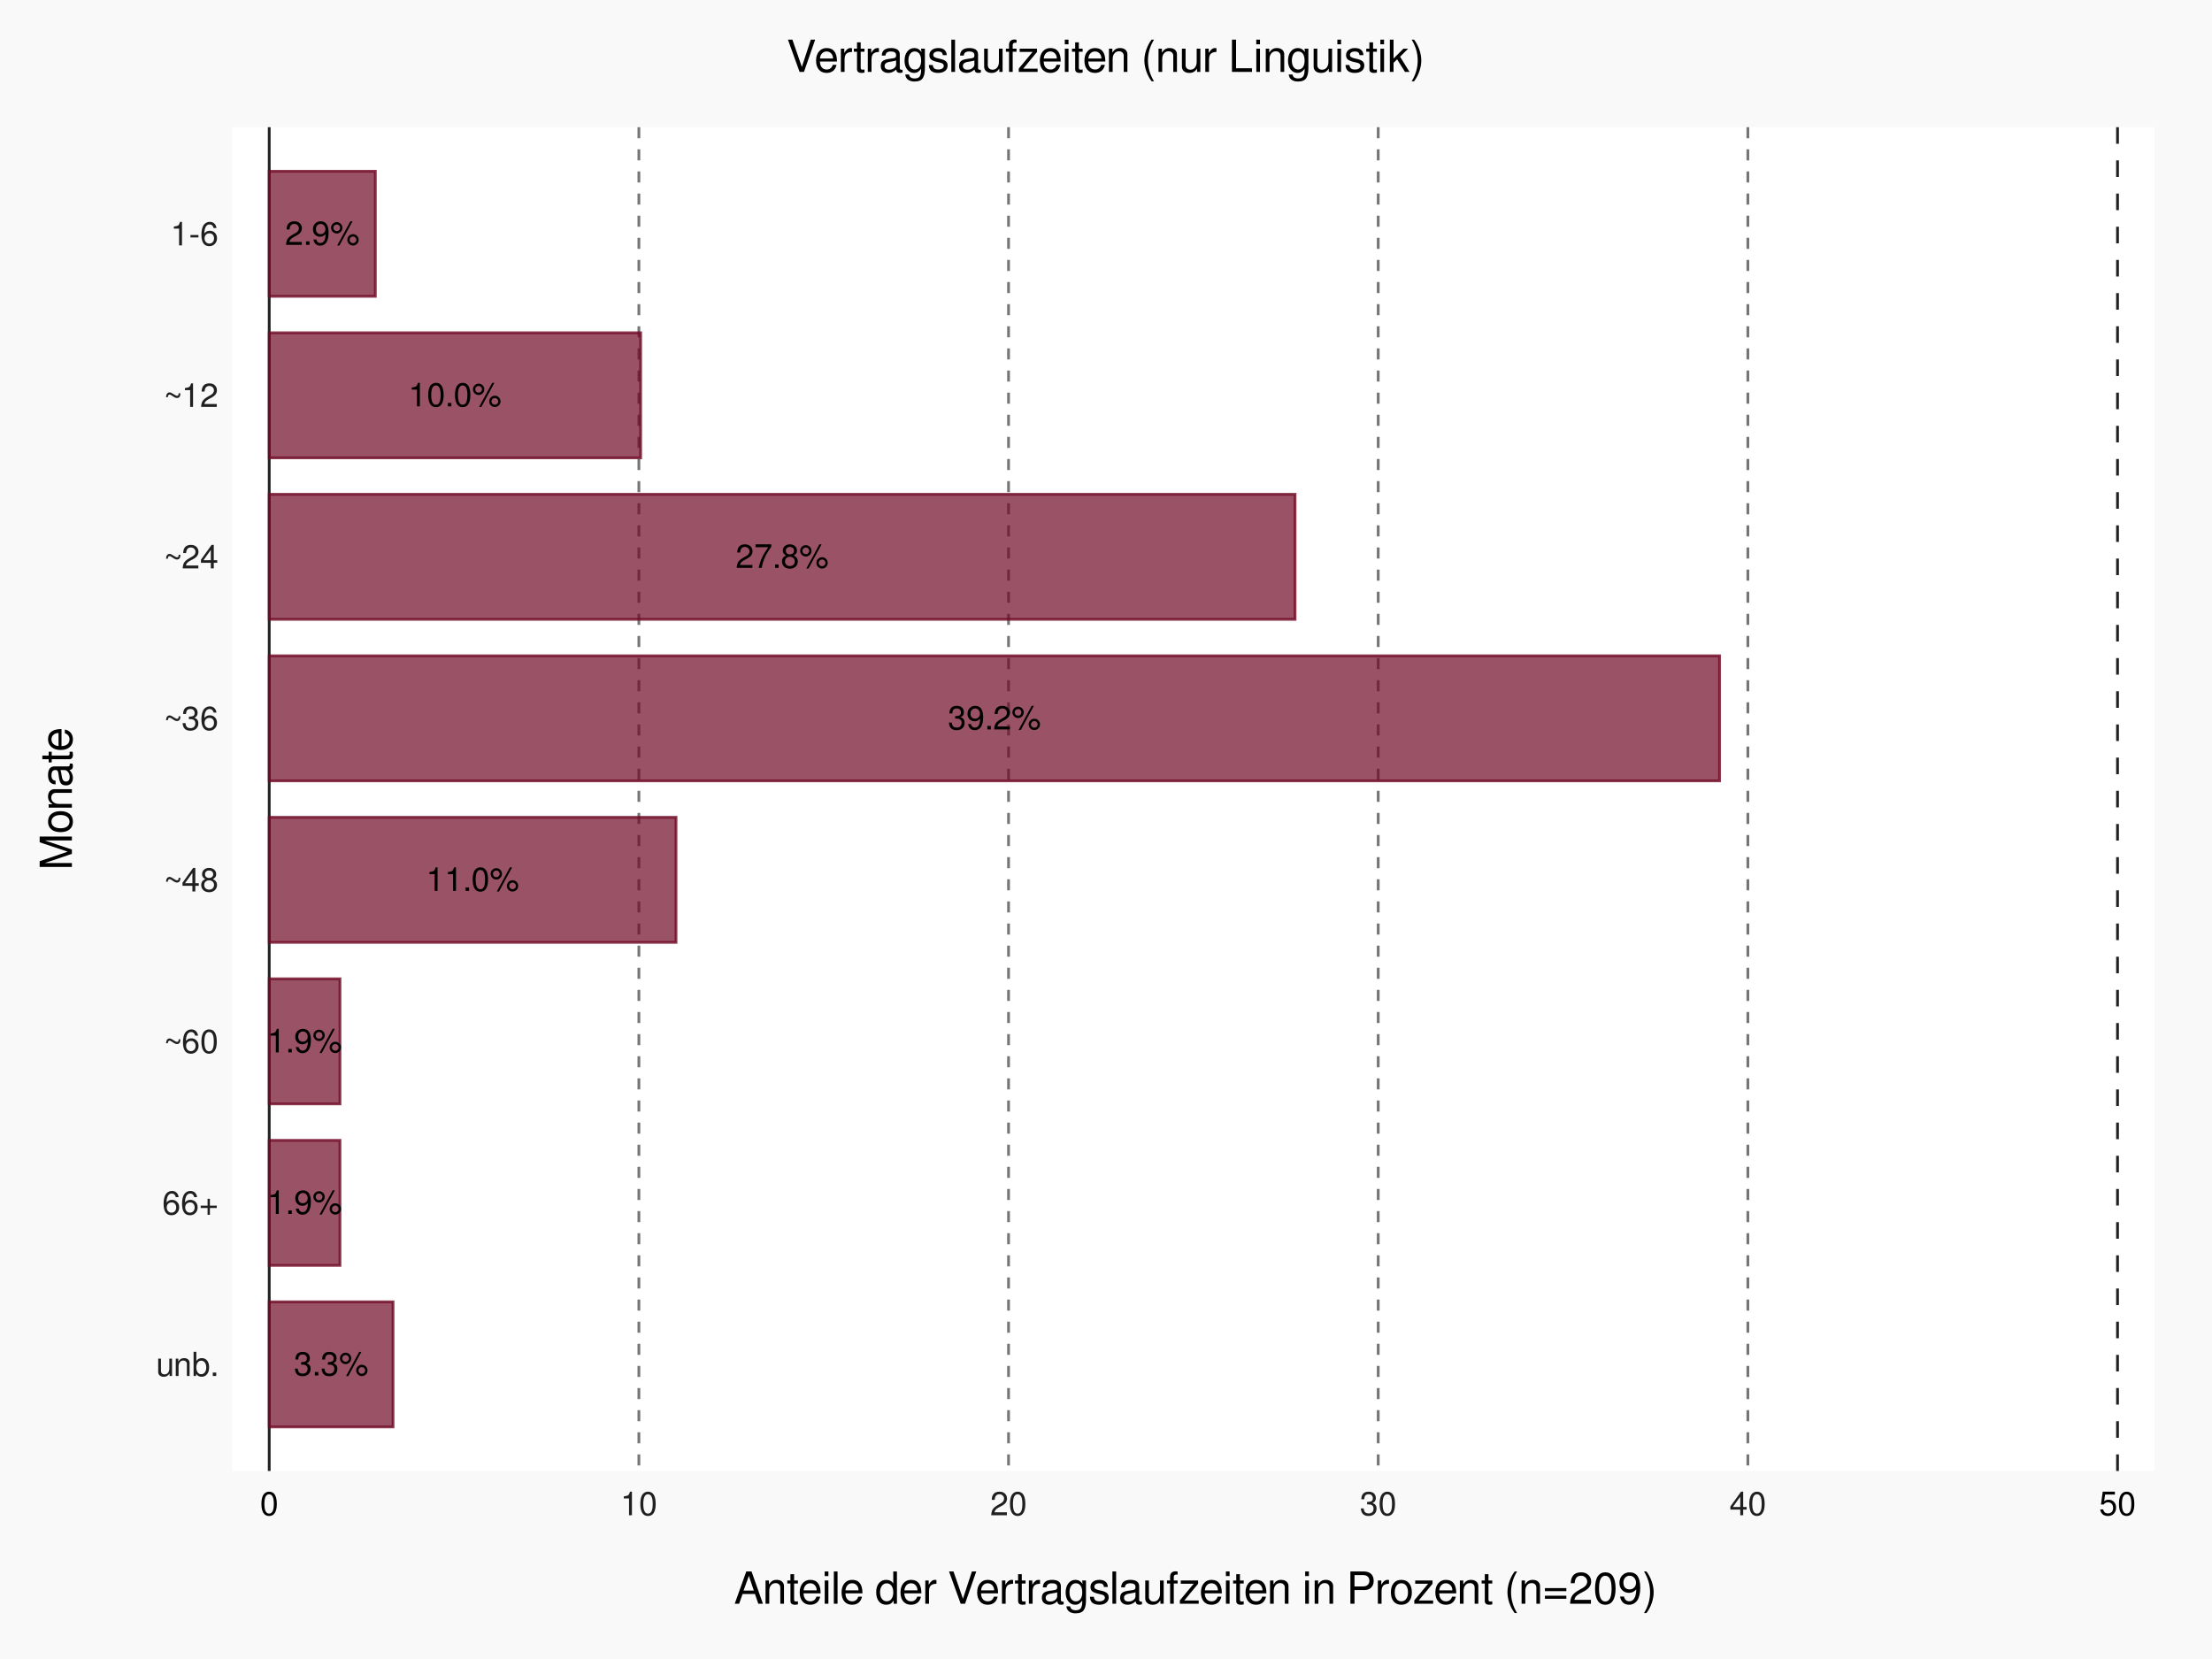
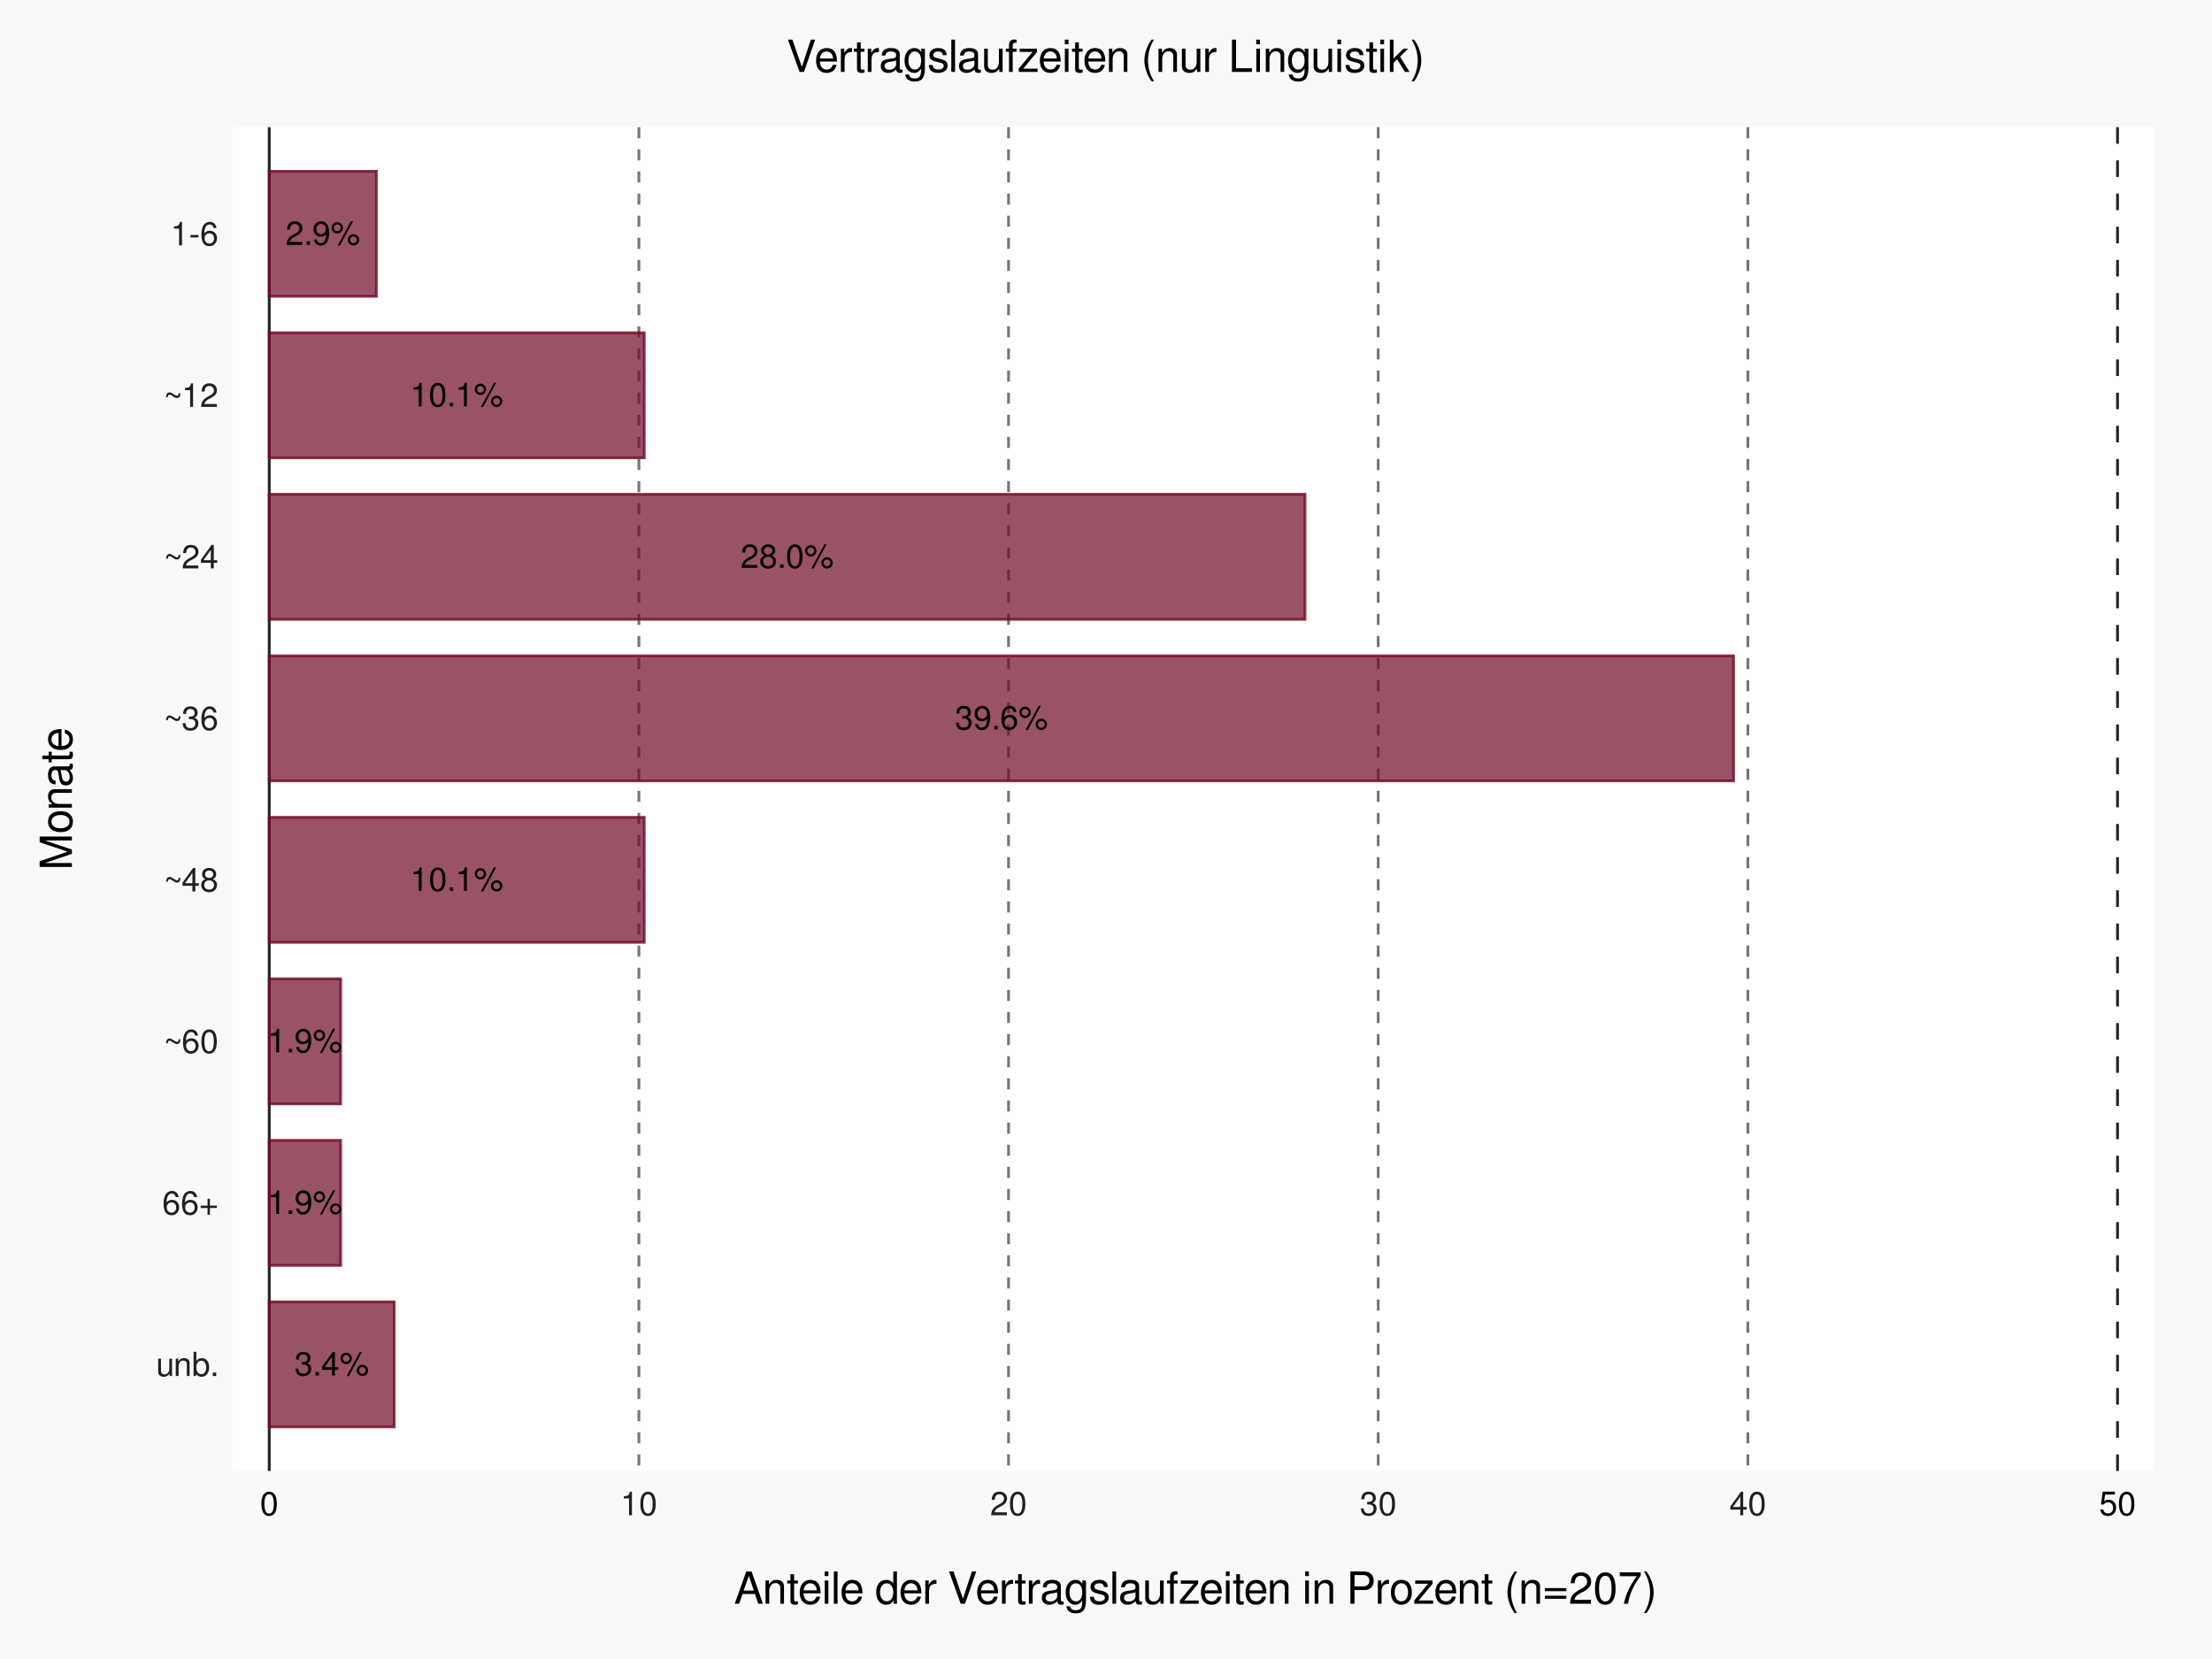
- <svg xmlns="http://www.w3.org/2000/svg" id="chart-a310301b-b077-4d25-8ea5-ded329e4a7bb" class="pygal-chart" viewBox="0 0 800 600">
+ <svg xmlns="http://www.w3.org/2000/svg" id="chart-ef62ea34-29da-4845-b0b5-f25ddbce0c93" class="pygal-chart" viewBox="0 0 800 600">
  <defs>
-     <style type="text/css">#chart-a310301b-b077-4d25-8ea5-ded329e4a7bb{-webkit-user-select:none;-webkit-font-smoothing:antialiased;font-family:FreeSans}#chart-a310301b-b077-4d25-8ea5-ded329e4a7bb .title{font-family:FreeSans;font-size:16px}#chart-a310301b-b077-4d25-8ea5-ded329e4a7bb .legends .legend text{font-family:FreeSans;font-size:14px}#chart-a310301b-b077-4d25-8ea5-ded329e4a7bb .axis text{font-family:FreeSans;font-size:12px}#chart-a310301b-b077-4d25-8ea5-ded329e4a7bb .axis text.major{font-family:FreeSans;font-size:12px}#chart-a310301b-b077-4d25-8ea5-ded329e4a7bb .text-overlay text.value{font-family:FreeSans;font-size:12px}#chart-a310301b-b077-4d25-8ea5-ded329e4a7bb .text-overlay text.label{font-family:FreeSans;font-size:12px}#chart-a310301b-b077-4d25-8ea5-ded329e4a7bb .tooltip{font-family:FreeSans;font-size:14px}#chart-a310301b-b077-4d25-8ea5-ded329e4a7bb text.no_data{font-family:FreeSans;font-size:64px}
- #chart-a310301b-b077-4d25-8ea5-ded329e4a7bb{background-color:rgba(249,249,249,1)}#chart-a310301b-b077-4d25-8ea5-ded329e4a7bb path,#chart-a310301b-b077-4d25-8ea5-ded329e4a7bb line,#chart-a310301b-b077-4d25-8ea5-ded329e4a7bb rect,#chart-a310301b-b077-4d25-8ea5-ded329e4a7bb circle{-webkit-transition:150ms;-moz-transition:150ms;transition:150ms}#chart-a310301b-b077-4d25-8ea5-ded329e4a7bb .graph &gt; .background{fill:rgba(249,249,249,1)}#chart-a310301b-b077-4d25-8ea5-ded329e4a7bb .plot &gt; .background{fill:rgba(255,255,255,1)}#chart-a310301b-b077-4d25-8ea5-ded329e4a7bb .graph{fill:rgba(0,0,0,.87)}#chart-a310301b-b077-4d25-8ea5-ded329e4a7bb text.no_data{fill:rgba(0,0,0,1)}#chart-a310301b-b077-4d25-8ea5-ded329e4a7bb .title{fill:rgba(0,0,0,1)}#chart-a310301b-b077-4d25-8ea5-ded329e4a7bb .legends .legend text{fill:rgba(0,0,0,.87)}#chart-a310301b-b077-4d25-8ea5-ded329e4a7bb .legends .legend:hover text{fill:rgba(0,0,0,1)}#chart-a310301b-b077-4d25-8ea5-ded329e4a7bb .axis .line{stroke:rgba(0,0,0,1)}#chart-a310301b-b077-4d25-8ea5-ded329e4a7bb .axis .guide.line{stroke:rgba(0,0,0,.54)}#chart-a310301b-b077-4d25-8ea5-ded329e4a7bb .axis .major.line{stroke:rgba(0,0,0,.87)}#chart-a310301b-b077-4d25-8ea5-ded329e4a7bb .axis text.major{fill:rgba(0,0,0,1)}#chart-a310301b-b077-4d25-8ea5-ded329e4a7bb .axis.y .guides:hover .guide.line,#chart-a310301b-b077-4d25-8ea5-ded329e4a7bb .line-graph .axis.x .guides:hover .guide.line,#chart-a310301b-b077-4d25-8ea5-ded329e4a7bb .stackedline-graph .axis.x .guides:hover .guide.line,#chart-a310301b-b077-4d25-8ea5-ded329e4a7bb .xy-graph .axis.x .guides:hover .guide.line{stroke:rgba(0,0,0,1)}#chart-a310301b-b077-4d25-8ea5-ded329e4a7bb .axis .guides:hover text{fill:rgba(0,0,0,1)}#chart-a310301b-b077-4d25-8ea5-ded329e4a7bb .reactive{fill-opacity:.7;stroke-opacity:.8}#chart-a310301b-b077-4d25-8ea5-ded329e4a7bb .ci{stroke:rgba(0,0,0,.87)}#chart-a310301b-b077-4d25-8ea5-ded329e4a7bb .reactive.active,#chart-a310301b-b077-4d25-8ea5-ded329e4a7bb .active .reactive{fill-opacity:.8;stroke-opacity:.9;stroke-width:4}#chart-a310301b-b077-4d25-8ea5-ded329e4a7bb .ci .reactive.active{stroke-width:1.5}#chart-a310301b-b077-4d25-8ea5-ded329e4a7bb .series text{fill:rgba(0,0,0,1)}#chart-a310301b-b077-4d25-8ea5-ded329e4a7bb .tooltip rect{fill:rgba(255,255,255,1);stroke:rgba(0,0,0,1);-webkit-transition:opacity 150ms;-moz-transition:opacity 150ms;transition:opacity 150ms}#chart-a310301b-b077-4d25-8ea5-ded329e4a7bb .tooltip .label{fill:rgba(0,0,0,.87)}#chart-a310301b-b077-4d25-8ea5-ded329e4a7bb .tooltip .label{fill:rgba(0,0,0,.87)}#chart-a310301b-b077-4d25-8ea5-ded329e4a7bb .tooltip .legend{font-size:.8em;fill:rgba(0,0,0,.54)}#chart-a310301b-b077-4d25-8ea5-ded329e4a7bb .tooltip .x_label{font-size:.6em;fill:rgba(0,0,0,1)}#chart-a310301b-b077-4d25-8ea5-ded329e4a7bb .tooltip .xlink{font-size:.5em;text-decoration:underline}#chart-a310301b-b077-4d25-8ea5-ded329e4a7bb .tooltip .value{font-size:1.5em}#chart-a310301b-b077-4d25-8ea5-ded329e4a7bb .bound{font-size:.5em}#chart-a310301b-b077-4d25-8ea5-ded329e4a7bb .max-value{font-size:.75em;fill:rgba(0,0,0,.54)}#chart-a310301b-b077-4d25-8ea5-ded329e4a7bb .map-element{fill:rgba(255,255,255,1);stroke:rgba(0,0,0,.54) !important}#chart-a310301b-b077-4d25-8ea5-ded329e4a7bb .map-element .reactive{fill-opacity:inherit;stroke-opacity:inherit}#chart-a310301b-b077-4d25-8ea5-ded329e4a7bb .color-0,#chart-a310301b-b077-4d25-8ea5-ded329e4a7bb .color-0 a:visited{stroke:#700925;fill:#700925}#chart-a310301b-b077-4d25-8ea5-ded329e4a7bb .text-overlay .color-0 text{fill:black}
- #chart-a310301b-b077-4d25-8ea5-ded329e4a7bb text.no_data{text-anchor:middle}#chart-a310301b-b077-4d25-8ea5-ded329e4a7bb .guide.line{fill:none}#chart-a310301b-b077-4d25-8ea5-ded329e4a7bb .centered{text-anchor:middle}#chart-a310301b-b077-4d25-8ea5-ded329e4a7bb .title{text-anchor:middle}#chart-a310301b-b077-4d25-8ea5-ded329e4a7bb .legends .legend text{fill-opacity:1}#chart-a310301b-b077-4d25-8ea5-ded329e4a7bb .axis.x text{text-anchor:middle}#chart-a310301b-b077-4d25-8ea5-ded329e4a7bb .axis.x:not(.web) text[transform]{text-anchor:start}#chart-a310301b-b077-4d25-8ea5-ded329e4a7bb .axis.x:not(.web) text[transform].backwards{text-anchor:end}#chart-a310301b-b077-4d25-8ea5-ded329e4a7bb .axis.y text{text-anchor:end}#chart-a310301b-b077-4d25-8ea5-ded329e4a7bb .axis.y text[transform].backwards{text-anchor:start}#chart-a310301b-b077-4d25-8ea5-ded329e4a7bb .axis.y2 text{text-anchor:start}#chart-a310301b-b077-4d25-8ea5-ded329e4a7bb .axis.y2 text[transform].backwards{text-anchor:end}#chart-a310301b-b077-4d25-8ea5-ded329e4a7bb .axis .guide.line{stroke-dasharray:4,4}#chart-a310301b-b077-4d25-8ea5-ded329e4a7bb .axis .major.guide.line{stroke-dasharray:6,6}#chart-a310301b-b077-4d25-8ea5-ded329e4a7bb .horizontal .axis.y .guide.line,#chart-a310301b-b077-4d25-8ea5-ded329e4a7bb .horizontal .axis.y2 .guide.line,#chart-a310301b-b077-4d25-8ea5-ded329e4a7bb .vertical .axis.x .guide.line{opacity:0}#chart-a310301b-b077-4d25-8ea5-ded329e4a7bb .horizontal .axis.always_show .guide.line,#chart-a310301b-b077-4d25-8ea5-ded329e4a7bb .vertical .axis.always_show .guide.line{opacity:1 !important}#chart-a310301b-b077-4d25-8ea5-ded329e4a7bb .axis.y .guides:hover .guide.line,#chart-a310301b-b077-4d25-8ea5-ded329e4a7bb .axis.y2 .guides:hover .guide.line,#chart-a310301b-b077-4d25-8ea5-ded329e4a7bb .axis.x .guides:hover .guide.line{opacity:1}#chart-a310301b-b077-4d25-8ea5-ded329e4a7bb .axis .guides:hover text{opacity:1}#chart-a310301b-b077-4d25-8ea5-ded329e4a7bb .nofill{fill:none}#chart-a310301b-b077-4d25-8ea5-ded329e4a7bb .subtle-fill{fill-opacity:.2}#chart-a310301b-b077-4d25-8ea5-ded329e4a7bb .dot{stroke-width:1px;fill-opacity:1}#chart-a310301b-b077-4d25-8ea5-ded329e4a7bb .dot.active{stroke-width:5px}#chart-a310301b-b077-4d25-8ea5-ded329e4a7bb .dot.negative{fill:transparent}#chart-a310301b-b077-4d25-8ea5-ded329e4a7bb text,#chart-a310301b-b077-4d25-8ea5-ded329e4a7bb tspan{stroke:none !important}#chart-a310301b-b077-4d25-8ea5-ded329e4a7bb .series text.active{opacity:1}#chart-a310301b-b077-4d25-8ea5-ded329e4a7bb .tooltip rect{fill-opacity:.95;stroke-width:.5}#chart-a310301b-b077-4d25-8ea5-ded329e4a7bb .tooltip text{fill-opacity:1}#chart-a310301b-b077-4d25-8ea5-ded329e4a7bb .showable{visibility:hidden}#chart-a310301b-b077-4d25-8ea5-ded329e4a7bb .showable.shown{visibility:visible}#chart-a310301b-b077-4d25-8ea5-ded329e4a7bb .gauge-background{fill:rgba(229,229,229,1);stroke:none}#chart-a310301b-b077-4d25-8ea5-ded329e4a7bb .bg-lines{stroke:rgba(249,249,249,1);stroke-width:2px}</style>
+     <style type="text/css">#chart-ef62ea34-29da-4845-b0b5-f25ddbce0c93{-webkit-user-select:none;-webkit-font-smoothing:antialiased;font-family:FreeSans}#chart-ef62ea34-29da-4845-b0b5-f25ddbce0c93 .title{font-family:FreeSans;font-size:16px}#chart-ef62ea34-29da-4845-b0b5-f25ddbce0c93 .legends .legend text{font-family:FreeSans;font-size:14px}#chart-ef62ea34-29da-4845-b0b5-f25ddbce0c93 .axis text{font-family:FreeSans;font-size:12px}#chart-ef62ea34-29da-4845-b0b5-f25ddbce0c93 .axis text.major{font-family:FreeSans;font-size:12px}#chart-ef62ea34-29da-4845-b0b5-f25ddbce0c93 .text-overlay text.value{font-family:FreeSans;font-size:12px}#chart-ef62ea34-29da-4845-b0b5-f25ddbce0c93 .text-overlay text.label{font-family:FreeSans;font-size:12px}#chart-ef62ea34-29da-4845-b0b5-f25ddbce0c93 .tooltip{font-family:FreeSans;font-size:14px}#chart-ef62ea34-29da-4845-b0b5-f25ddbce0c93 text.no_data{font-family:FreeSans;font-size:64px}
+ #chart-ef62ea34-29da-4845-b0b5-f25ddbce0c93{background-color:rgba(249,249,249,1)}#chart-ef62ea34-29da-4845-b0b5-f25ddbce0c93 path,#chart-ef62ea34-29da-4845-b0b5-f25ddbce0c93 line,#chart-ef62ea34-29da-4845-b0b5-f25ddbce0c93 rect,#chart-ef62ea34-29da-4845-b0b5-f25ddbce0c93 circle{-webkit-transition:150ms;-moz-transition:150ms;transition:150ms}#chart-ef62ea34-29da-4845-b0b5-f25ddbce0c93 .graph &gt; .background{fill:rgba(249,249,249,1)}#chart-ef62ea34-29da-4845-b0b5-f25ddbce0c93 .plot &gt; .background{fill:rgba(255,255,255,1)}#chart-ef62ea34-29da-4845-b0b5-f25ddbce0c93 .graph{fill:rgba(0,0,0,.87)}#chart-ef62ea34-29da-4845-b0b5-f25ddbce0c93 text.no_data{fill:rgba(0,0,0,1)}#chart-ef62ea34-29da-4845-b0b5-f25ddbce0c93 .title{fill:rgba(0,0,0,1)}#chart-ef62ea34-29da-4845-b0b5-f25ddbce0c93 .legends .legend text{fill:rgba(0,0,0,.87)}#chart-ef62ea34-29da-4845-b0b5-f25ddbce0c93 .legends .legend:hover text{fill:rgba(0,0,0,1)}#chart-ef62ea34-29da-4845-b0b5-f25ddbce0c93 .axis .line{stroke:rgba(0,0,0,1)}#chart-ef62ea34-29da-4845-b0b5-f25ddbce0c93 .axis .guide.line{stroke:rgba(0,0,0,.54)}#chart-ef62ea34-29da-4845-b0b5-f25ddbce0c93 .axis .major.line{stroke:rgba(0,0,0,.87)}#chart-ef62ea34-29da-4845-b0b5-f25ddbce0c93 .axis text.major{fill:rgba(0,0,0,1)}#chart-ef62ea34-29da-4845-b0b5-f25ddbce0c93 .axis.y .guides:hover .guide.line,#chart-ef62ea34-29da-4845-b0b5-f25ddbce0c93 .line-graph .axis.x .guides:hover .guide.line,#chart-ef62ea34-29da-4845-b0b5-f25ddbce0c93 .stackedline-graph .axis.x .guides:hover .guide.line,#chart-ef62ea34-29da-4845-b0b5-f25ddbce0c93 .xy-graph .axis.x .guides:hover .guide.line{stroke:rgba(0,0,0,1)}#chart-ef62ea34-29da-4845-b0b5-f25ddbce0c93 .axis .guides:hover text{fill:rgba(0,0,0,1)}#chart-ef62ea34-29da-4845-b0b5-f25ddbce0c93 .reactive{fill-opacity:.7;stroke-opacity:.8}#chart-ef62ea34-29da-4845-b0b5-f25ddbce0c93 .ci{stroke:rgba(0,0,0,.87)}#chart-ef62ea34-29da-4845-b0b5-f25ddbce0c93 .reactive.active,#chart-ef62ea34-29da-4845-b0b5-f25ddbce0c93 .active .reactive{fill-opacity:.8;stroke-opacity:.9;stroke-width:4}#chart-ef62ea34-29da-4845-b0b5-f25ddbce0c93 .ci .reactive.active{stroke-width:1.5}#chart-ef62ea34-29da-4845-b0b5-f25ddbce0c93 .series text{fill:rgba(0,0,0,1)}#chart-ef62ea34-29da-4845-b0b5-f25ddbce0c93 .tooltip rect{fill:rgba(255,255,255,1);stroke:rgba(0,0,0,1);-webkit-transition:opacity 150ms;-moz-transition:opacity 150ms;transition:opacity 150ms}#chart-ef62ea34-29da-4845-b0b5-f25ddbce0c93 .tooltip .label{fill:rgba(0,0,0,.87)}#chart-ef62ea34-29da-4845-b0b5-f25ddbce0c93 .tooltip .label{fill:rgba(0,0,0,.87)}#chart-ef62ea34-29da-4845-b0b5-f25ddbce0c93 .tooltip .legend{font-size:.8em;fill:rgba(0,0,0,.54)}#chart-ef62ea34-29da-4845-b0b5-f25ddbce0c93 .tooltip .x_label{font-size:.6em;fill:rgba(0,0,0,1)}#chart-ef62ea34-29da-4845-b0b5-f25ddbce0c93 .tooltip .xlink{font-size:.5em;text-decoration:underline}#chart-ef62ea34-29da-4845-b0b5-f25ddbce0c93 .tooltip .value{font-size:1.5em}#chart-ef62ea34-29da-4845-b0b5-f25ddbce0c93 .bound{font-size:.5em}#chart-ef62ea34-29da-4845-b0b5-f25ddbce0c93 .max-value{font-size:.75em;fill:rgba(0,0,0,.54)}#chart-ef62ea34-29da-4845-b0b5-f25ddbce0c93 .map-element{fill:rgba(255,255,255,1);stroke:rgba(0,0,0,.54) !important}#chart-ef62ea34-29da-4845-b0b5-f25ddbce0c93 .map-element .reactive{fill-opacity:inherit;stroke-opacity:inherit}#chart-ef62ea34-29da-4845-b0b5-f25ddbce0c93 .color-0,#chart-ef62ea34-29da-4845-b0b5-f25ddbce0c93 .color-0 a:visited{stroke:#700925;fill:#700925}#chart-ef62ea34-29da-4845-b0b5-f25ddbce0c93 .text-overlay .color-0 text{fill:black}
+ #chart-ef62ea34-29da-4845-b0b5-f25ddbce0c93 text.no_data{text-anchor:middle}#chart-ef62ea34-29da-4845-b0b5-f25ddbce0c93 .guide.line{fill:none}#chart-ef62ea34-29da-4845-b0b5-f25ddbce0c93 .centered{text-anchor:middle}#chart-ef62ea34-29da-4845-b0b5-f25ddbce0c93 .title{text-anchor:middle}#chart-ef62ea34-29da-4845-b0b5-f25ddbce0c93 .legends .legend text{fill-opacity:1}#chart-ef62ea34-29da-4845-b0b5-f25ddbce0c93 .axis.x text{text-anchor:middle}#chart-ef62ea34-29da-4845-b0b5-f25ddbce0c93 .axis.x:not(.web) text[transform]{text-anchor:start}#chart-ef62ea34-29da-4845-b0b5-f25ddbce0c93 .axis.x:not(.web) text[transform].backwards{text-anchor:end}#chart-ef62ea34-29da-4845-b0b5-f25ddbce0c93 .axis.y text{text-anchor:end}#chart-ef62ea34-29da-4845-b0b5-f25ddbce0c93 .axis.y text[transform].backwards{text-anchor:start}#chart-ef62ea34-29da-4845-b0b5-f25ddbce0c93 .axis.y2 text{text-anchor:start}#chart-ef62ea34-29da-4845-b0b5-f25ddbce0c93 .axis.y2 text[transform].backwards{text-anchor:end}#chart-ef62ea34-29da-4845-b0b5-f25ddbce0c93 .axis .guide.line{stroke-dasharray:4,4}#chart-ef62ea34-29da-4845-b0b5-f25ddbce0c93 .axis .major.guide.line{stroke-dasharray:6,6}#chart-ef62ea34-29da-4845-b0b5-f25ddbce0c93 .horizontal .axis.y .guide.line,#chart-ef62ea34-29da-4845-b0b5-f25ddbce0c93 .horizontal .axis.y2 .guide.line,#chart-ef62ea34-29da-4845-b0b5-f25ddbce0c93 .vertical .axis.x .guide.line{opacity:0}#chart-ef62ea34-29da-4845-b0b5-f25ddbce0c93 .horizontal .axis.always_show .guide.line,#chart-ef62ea34-29da-4845-b0b5-f25ddbce0c93 .vertical .axis.always_show .guide.line{opacity:1 !important}#chart-ef62ea34-29da-4845-b0b5-f25ddbce0c93 .axis.y .guides:hover .guide.line,#chart-ef62ea34-29da-4845-b0b5-f25ddbce0c93 .axis.y2 .guides:hover .guide.line,#chart-ef62ea34-29da-4845-b0b5-f25ddbce0c93 .axis.x .guides:hover .guide.line{opacity:1}#chart-ef62ea34-29da-4845-b0b5-f25ddbce0c93 .axis .guides:hover text{opacity:1}#chart-ef62ea34-29da-4845-b0b5-f25ddbce0c93 .nofill{fill:none}#chart-ef62ea34-29da-4845-b0b5-f25ddbce0c93 .subtle-fill{fill-opacity:.2}#chart-ef62ea34-29da-4845-b0b5-f25ddbce0c93 .dot{stroke-width:1px;fill-opacity:1}#chart-ef62ea34-29da-4845-b0b5-f25ddbce0c93 .dot.active{stroke-width:5px}#chart-ef62ea34-29da-4845-b0b5-f25ddbce0c93 .dot.negative{fill:transparent}#chart-ef62ea34-29da-4845-b0b5-f25ddbce0c93 text,#chart-ef62ea34-29da-4845-b0b5-f25ddbce0c93 tspan{stroke:none !important}#chart-ef62ea34-29da-4845-b0b5-f25ddbce0c93 .series text.active{opacity:1}#chart-ef62ea34-29da-4845-b0b5-f25ddbce0c93 .tooltip rect{fill-opacity:.95;stroke-width:.5}#chart-ef62ea34-29da-4845-b0b5-f25ddbce0c93 .tooltip text{fill-opacity:1}#chart-ef62ea34-29da-4845-b0b5-f25ddbce0c93 .showable{visibility:hidden}#chart-ef62ea34-29da-4845-b0b5-f25ddbce0c93 .showable.shown{visibility:visible}#chart-ef62ea34-29da-4845-b0b5-f25ddbce0c93 .gauge-background{fill:rgba(229,229,229,1);stroke:none}#chart-ef62ea34-29da-4845-b0b5-f25ddbce0c93 .bg-lines{stroke:rgba(249,249,249,1);stroke-width:2px}</style>
  </defs>
  <g class="graph horizontalbar-graph horizontal">
    <rect x="0" y="0" width="800" height="600" class="background" />
    <g transform="translate(84, 46)" class="plot">
      <rect x="0" y="0" width="695.2" height="486" class="background" />
      <g class="axis y">
        <g class="guides">
          <text x="-5" y="451.647" class="">unb.</text>
        </g>
        <g class="guides">
          <text x="-5" y="393.234" class="">66+</text>
        </g>
        <g class="guides">
          <text x="-5" y="334.82" class="">~60</text>
        </g>
        <g class="guides">
          <text x="-5" y="276.407" class="">~48</text>
        </g>
        <g class="guides">
          <text x="-5" y="217.993" class="">~36</text>
        </g>
        <g class="guides">
          <text x="-5" y="159.58" class="">~24</text>
        </g>
        <g class="guides">
          <text x="-5" y="101.166" class="">~12</text>
        </g>
        <g class="guides">
          <text x="-5" y="42.753" class="">1-6</text>
        </g>
      </g>
      <g class="axis x always_show">
        <g class="guides">
          <path d="M13.369 0 v486" class="axis major line" />
          <text x="13.369" y="502.0" class="major">0</text>
        </g>
        <g class="guides">
          <path d="M147.062 0 v486" class="guide line" />
          <text x="147.062" y="502.0" class="">10</text>
        </g>
        <g class="guides">
          <path d="M280.754 0 v486" class="guide line" />
          <text x="280.754" y="502.0" class="">20</text>
        </g>
        <g class="guides">
          <path d="M414.446 0 v486" class="guide line" />
          <text x="414.446" y="502.0" class="">30</text>
        </g>
        <g class="guides">
          <path d="M548.138 0 v486" class="guide line" />
          <text x="548.138" y="502.0" class="">40</text>
        </g>
        <g class="guides">
          <path d="M681.831 0 v486" class="major guide line" />
          <text x="681.831" y="502.0" class="major">50</text>
        </g>
      </g>
      <g class="series serie-0 color-0">
        <g class="bars">
          <g class="bar">
-             <rect x="13.369" y="424.829" rx="0" ry="0" width="44.777" height="45.235" class="rect reactive tooltip-trigger" />
+             <rect x="13.369" y="424.829" rx="0" ry="0" width="45.21" height="45.235" class="rect reactive tooltip-trigger" />
          </g>
          <g class="bar">
-             <rect x="13.369" y="366.416" rx="0" ry="0" width="25.587" height="45.235" class="rect reactive tooltip-trigger" />
+             <rect x="13.369" y="366.416" rx="0" ry="0" width="25.834" height="45.235" class="rect reactive tooltip-trigger" />
          </g>
          <g class="bar">
-             <rect x="13.369" y="308.003" rx="0" ry="0" width="25.587" height="45.235" class="rect reactive tooltip-trigger" />
+             <rect x="13.369" y="308.003" rx="0" ry="0" width="25.834" height="45.235" class="rect reactive tooltip-trigger" />
          </g>
          <g class="bar">
-             <rect x="13.369" y="249.589" rx="0" ry="0" width="147.126" height="45.235" class="rect reactive tooltip-trigger" />
+             <rect x="13.369" y="249.589" rx="0" ry="0" width="135.63" height="45.235" class="rect reactive tooltip-trigger" />
          </g>
          <g class="bar">
-             <rect x="13.369" y="191.176" rx="0" ry="0" width="524.534" height="45.235" class="rect reactive tooltip-trigger" />
+             <rect x="13.369" y="191.176" rx="0" ry="0" width="529.602" height="45.235" class="rect reactive tooltip-trigger" />
          </g>
          <g class="bar">
-             <rect x="13.369" y="132.762" rx="0" ry="0" width="371.012" height="45.235" class="rect reactive tooltip-trigger" />
+             <rect x="13.369" y="132.762" rx="0" ry="0" width="374.597" height="45.235" class="rect reactive tooltip-trigger" />
          </g>
          <g class="bar">
-             <rect x="13.369" y="74.349" rx="0" ry="0" width="134.332" height="45.235" class="rect reactive tooltip-trigger" />
+             <rect x="13.369" y="74.349" rx="0" ry="0" width="135.63" height="45.235" class="rect reactive tooltip-trigger" />
          </g>
          <g class="bar">
-             <rect x="13.369" y="15.935" rx="0" ry="0" width="38.381" height="45.235" class="rect reactive tooltip-trigger" />
+             <rect x="13.369" y="15.935" rx="0" ry="0" width="38.751" height="45.235" class="rect reactive tooltip-trigger" />
          </g>
        </g>
      </g>
    </g>
    <g class="titles">
      <text x="400.0" y="26" class="title plot_title">Vertragslaufzeiten (nur Linguistik)</text>
-       <text x="432.4" y="580" class="title">Anteile der Vertragslaufzeiten in Prozent (n=209)</text>
+       <text x="432.4" y="580" class="title">Anteile der Vertragslaufzeiten in Prozent (n=207)</text>
      <text x="0" y="315.0" class="title" transform="rotate(-90 0 289)">Monate</text>
    </g>
    <g transform="translate(84, 46)" class="plot overlay">
      <g class="series serie-0 color-0" />
    </g>
    <g transform="translate(84, 46)" class="plot text-overlay">
      <g class="series serie-0 color-0">
-         <text text-anchor="middle" x="35.758" y="451.447" class="value">3.3%</text>
-         <text text-anchor="middle" x="26.163" y="393.034" class="value">1.9%</text>
-         <text text-anchor="middle" x="26.163" y="334.62" class="value">1.9%</text>
-         <text text-anchor="middle" x="86.932" y="276.207" class="value">11.0%</text>
-         <text text-anchor="middle" x="275.636" y="217.793" class="value">39.2%</text>
-         <text text-anchor="middle" x="198.875" y="159.38" class="value">27.8%</text>
-         <text text-anchor="middle" x="80.535" y="100.966" class="value">10.0%</text>
-         <text text-anchor="middle" x="32.56" y="42.553" class="value">2.9%</text>
+         <text text-anchor="middle" x="35.974" y="451.447" class="value">3.4%</text>
+         <text text-anchor="middle" x="26.286" y="393.034" class="value">1.9%</text>
+         <text text-anchor="middle" x="26.286" y="334.62" class="value">1.9%</text>
+         <text text-anchor="middle" x="81.184" y="276.207" class="value">10.1%</text>
+         <text text-anchor="middle" x="278.17" y="217.793" class="value">39.6%</text>
+         <text text-anchor="middle" x="200.668" y="159.38" class="value">28.0%</text>
+         <text text-anchor="middle" x="81.184" y="100.966" class="value">10.1%</text>
+         <text text-anchor="middle" x="32.745" y="42.553" class="value">2.9%</text>
      </g>
    </g>
    <g transform="translate(84, 46)" class="plot tooltip-overlay">
      <g transform="translate(0 0)" style="opacity: 0" class="tooltip">
        <rect rx="0" ry="0" width="0" height="0" class="tooltip-box" />
        <g class="text" />
      </g>
    </g>
  </g>
</svg>
